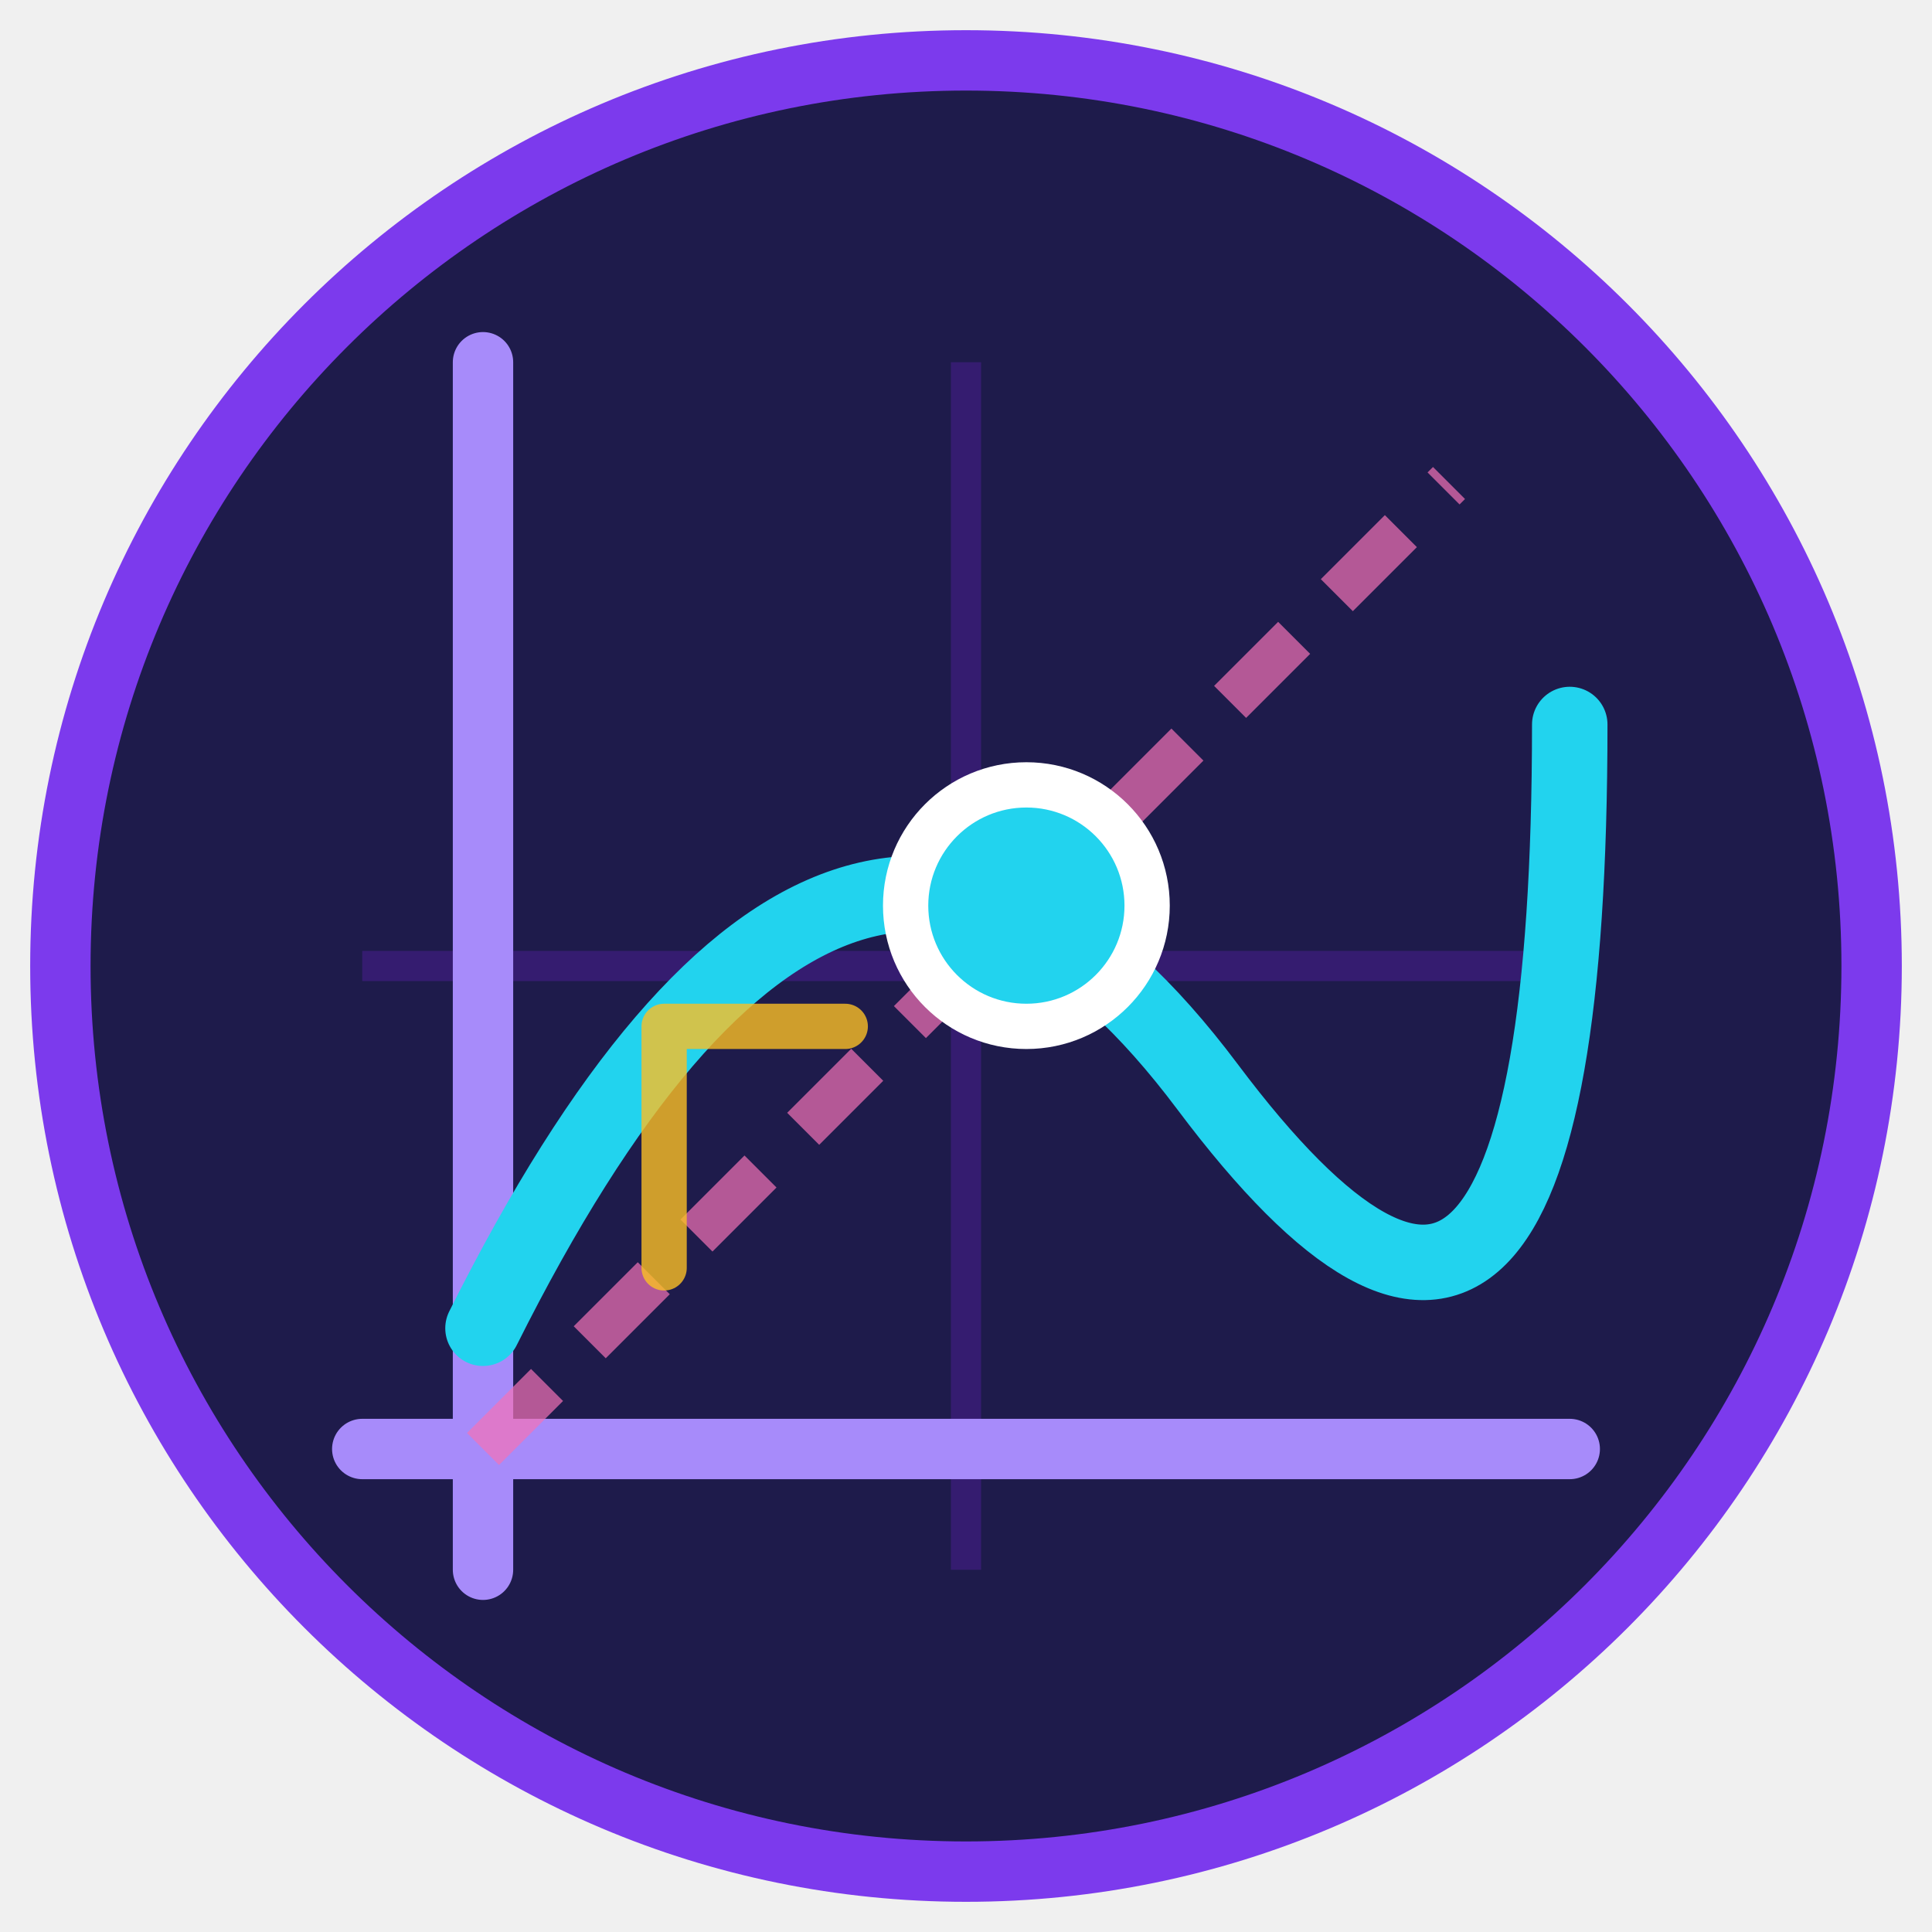
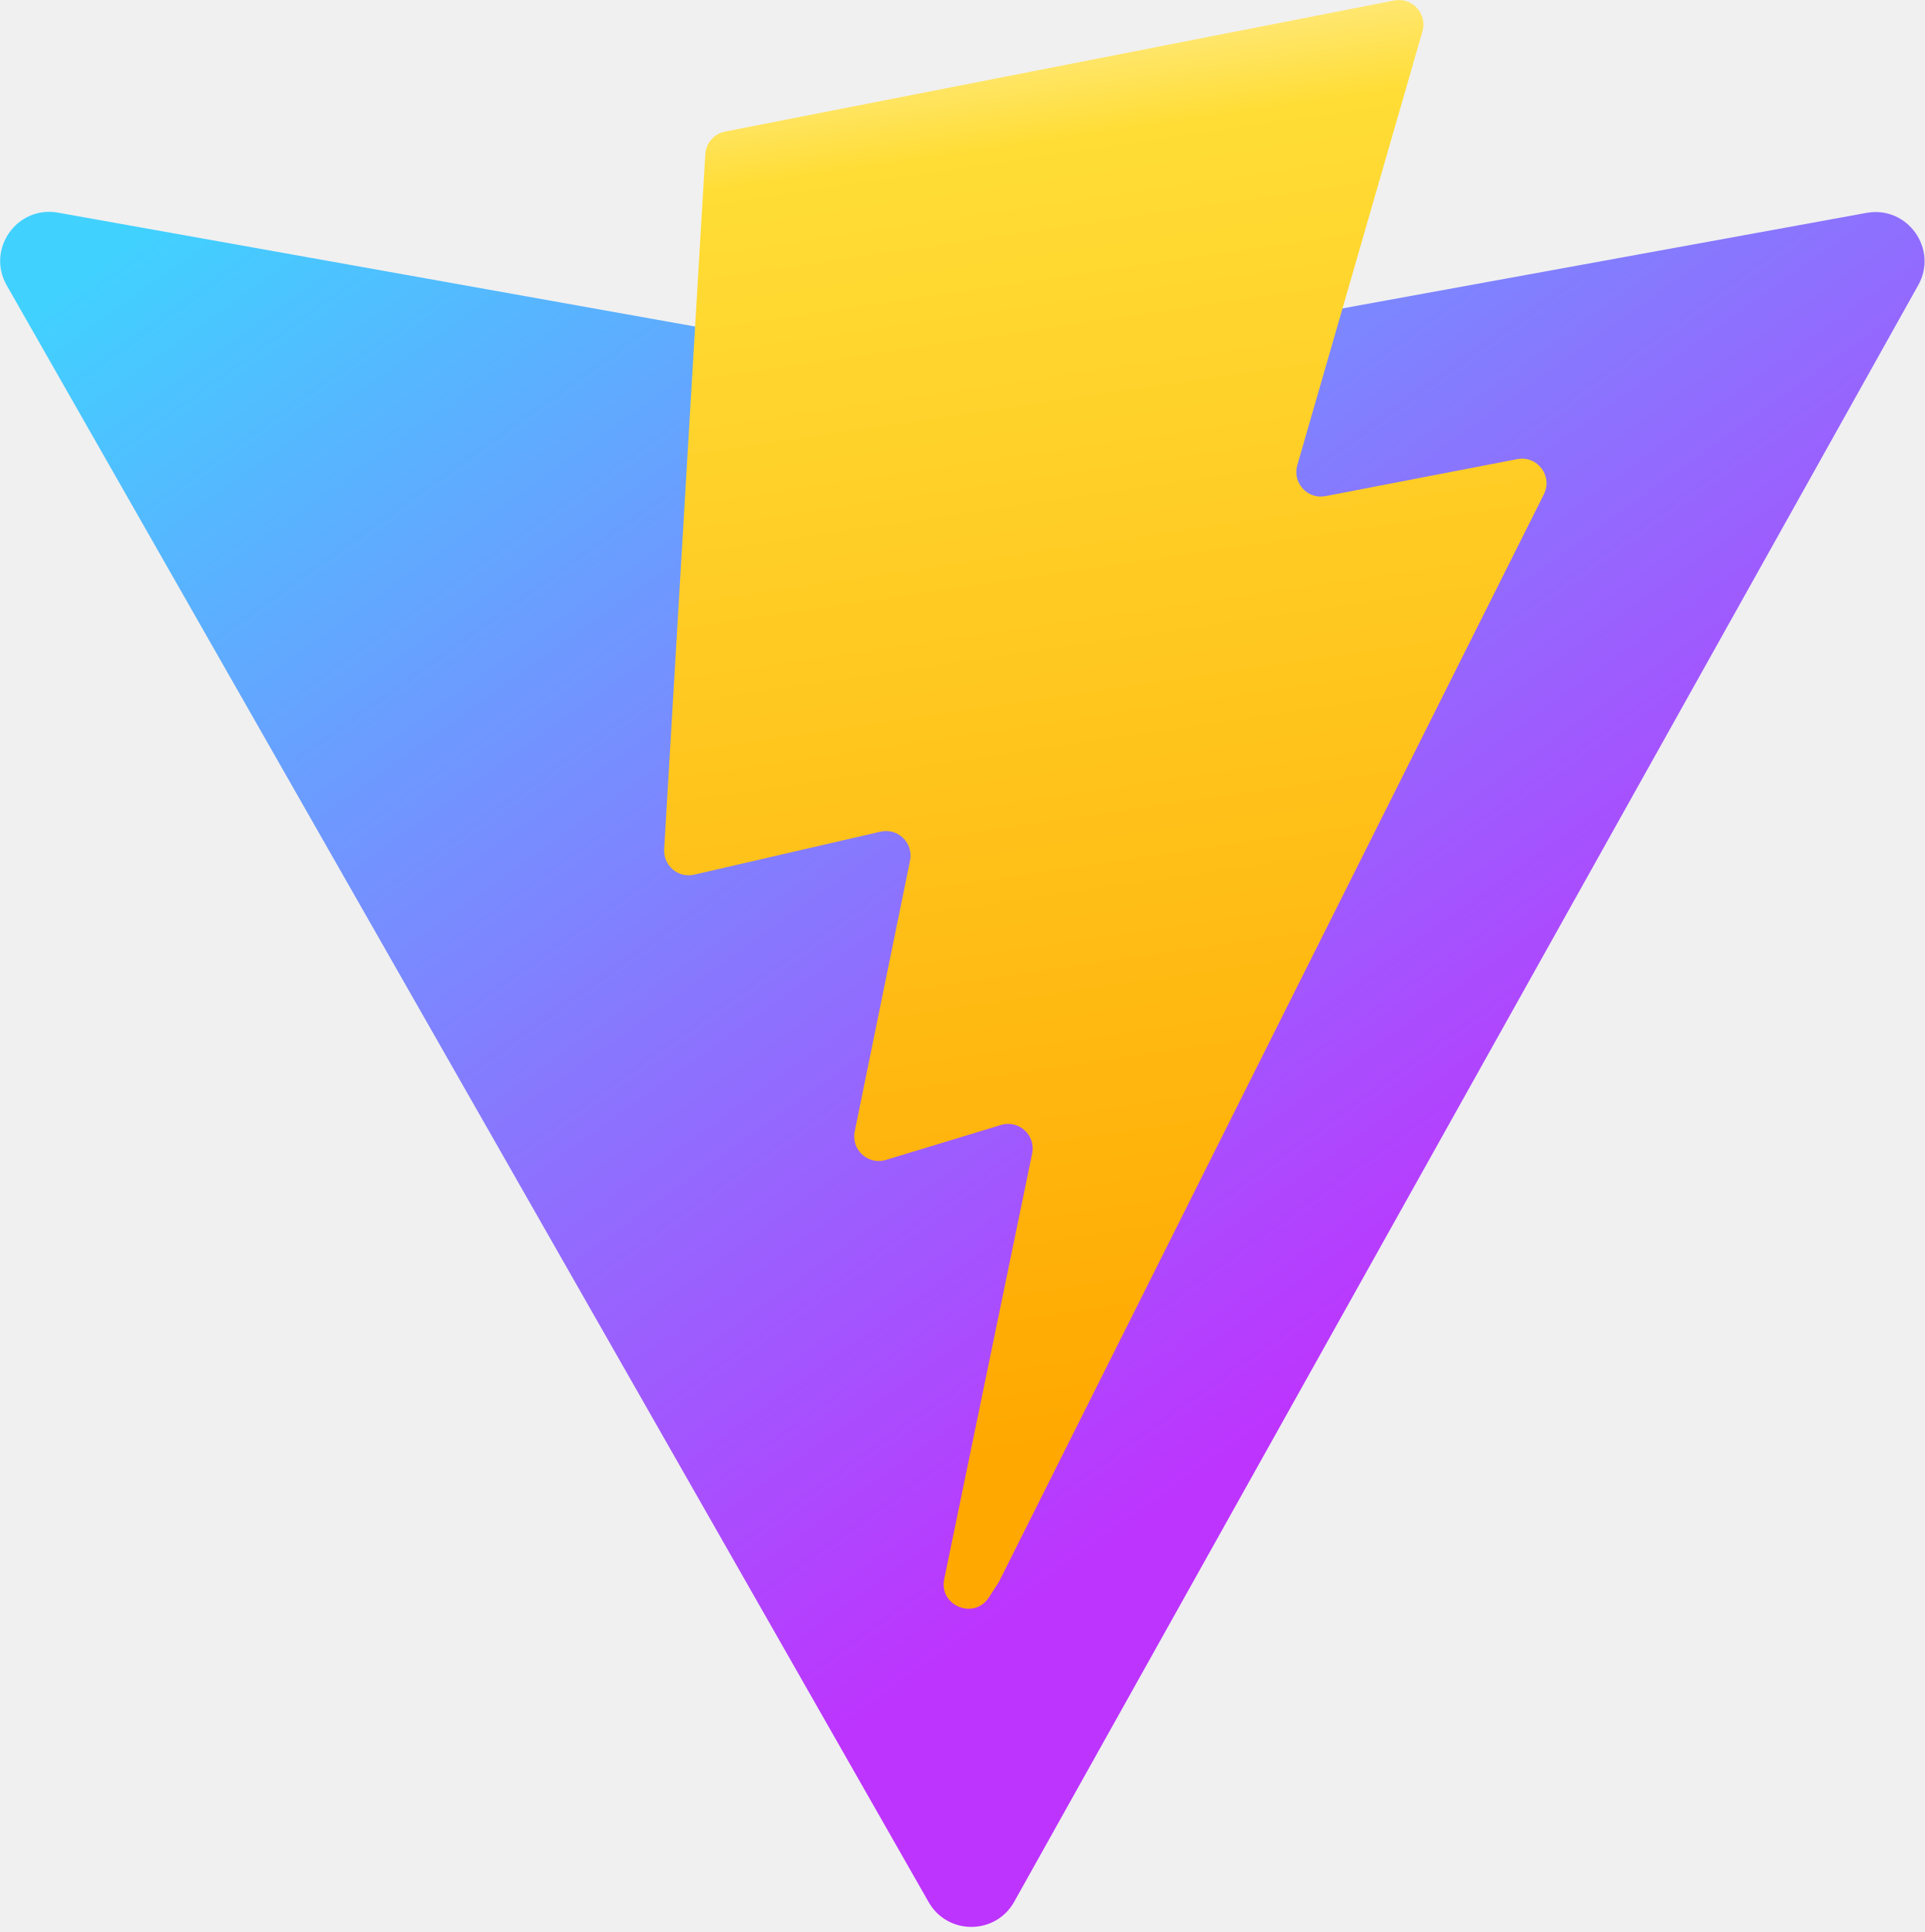
- <svg xmlns="http://www.w3.org/2000/svg" viewBox="0 0 64 64">
-   <circle cx="32" cy="32" r="30" fill="#1e1b4b" stroke="#7c3aed" stroke-width="2" />
-   <line x1="12" y1="32" x2="52" y2="32" stroke="#4c1d95" stroke-width="1" opacity="0.5" />
-   <line x1="32" y1="12" x2="32" y2="52" stroke="#4c1d95" stroke-width="1" opacity="0.5" />
-   <line x1="12" y1="48" x2="52" y2="48" stroke="#a78bfa" stroke-width="2" stroke-linecap="round" />
-   <line x1="16" y1="52" x2="16" y2="12" stroke="#a78bfa" stroke-width="2" stroke-linecap="round" />
-   <path d="M 16 44 Q 28 20 40 36 T 52 24" fill="none" stroke="#22d3ee" stroke-width="2.5" stroke-linecap="round" />
-   <line x1="16" y1="48" x2="48" y2="16" stroke="#f472b6" stroke-width="1.5" stroke-dasharray="3,2" opacity="0.7" />
-   <circle cx="34" cy="30" r="4" fill="#22d3ee" stroke="#fff" stroke-width="1.5" />
-   <polyline points="22,42 22,34 28,34" fill="none" stroke="#fbbf24" stroke-width="1.5" stroke-linecap="round" stroke-linejoin="round" opacity="0.8" />
+ <svg xmlns="http://www.w3.org/2000/svg" aria-hidden="true" role="img" class="iconify iconify--logos" width="31.88" height="32" preserveAspectRatio="xMidYMid meet" viewBox="0 0 256 257">
+   <defs>
+     <linearGradient id="IconifyId1813088fe1fbc01fb466" x1="-.828%" x2="57.636%" y1="7.652%" y2="78.411%">
+       <stop offset="0%" stop-color="#41D1FF" />
+       <stop offset="100%" stop-color="#BD34FE" />
+     </linearGradient>
+     <linearGradient id="IconifyId1813088fe1fbc01fb467" x1="43.376%" x2="50.316%" y1="2.242%" y2="89.03%">
+       <stop offset="0%" stop-color="#FFEA83" />
+       <stop offset="8.333%" stop-color="#FFDD35" />
+       <stop offset="100%" stop-color="#FFA800" />
+     </linearGradient>
+   </defs>
+   <path fill="url(#IconifyId1813088fe1fbc01fb466)" d="M255.153 37.938L134.897 252.976c-2.483 4.44-8.862 4.466-11.382.048L.875 37.958c-2.746-4.814 1.371-10.646 6.827-9.67l120.385 21.517a6.537 6.537 0 0 0 2.322-.004l117.867-21.483c5.438-.991 9.574 4.796 6.877 9.62Z" />
+   <path fill="url(#IconifyId1813088fe1fbc01fb467)" d="M185.432.063L96.44 17.501a3.268 3.268 0 0 0-2.634 3.014l-5.474 92.456a3.268 3.268 0 0 0 3.997 3.378l24.777-5.718c2.318-.535 4.413 1.507 3.936 3.838l-7.361 36.047c-.495 2.426 1.782 4.5 4.151 3.78l15.304-4.649c2.372-.72 4.652 1.36 4.15 3.788l-11.698 56.621c-.732 3.542 3.979 5.473 5.943 2.437l1.313-2.028l72.516-144.72c1.215-2.423-.88-5.186-3.54-4.672l-25.505 4.922c-2.396.462-4.435-1.77-3.759-4.114l16.646-57.705c.677-2.35-1.37-4.583-3.769-4.113Z" />
</svg>
